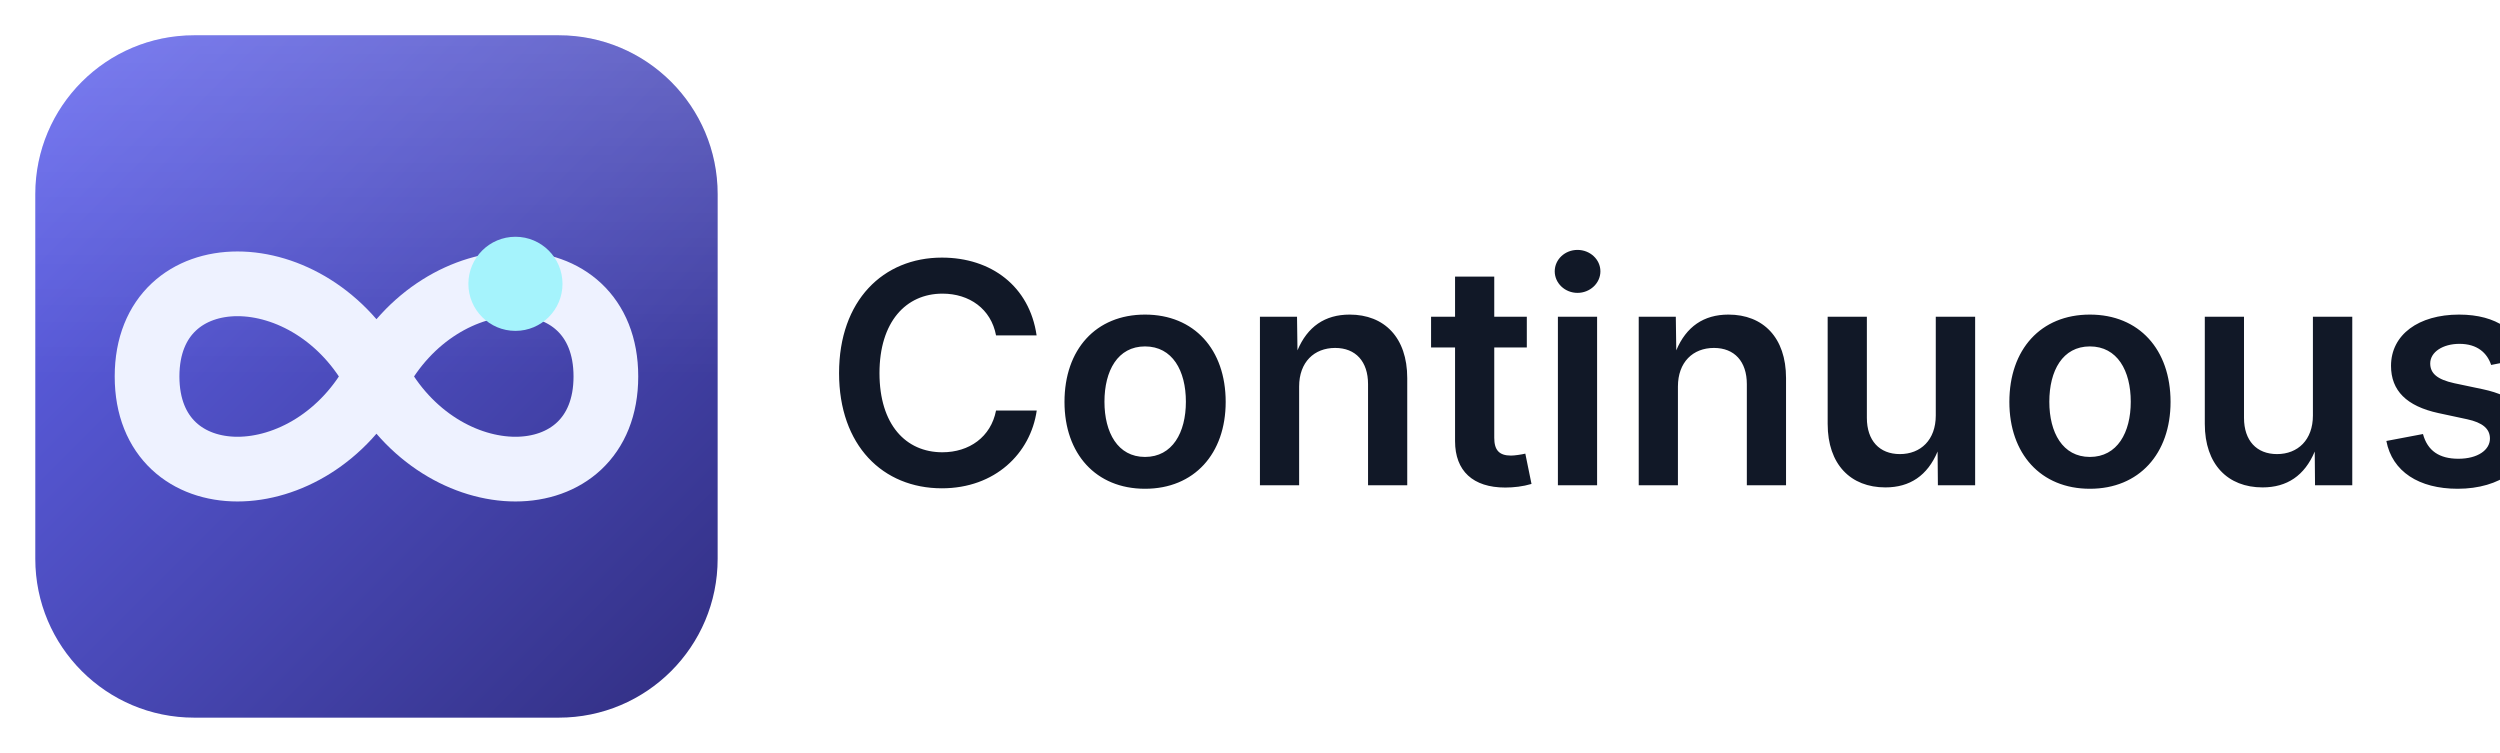
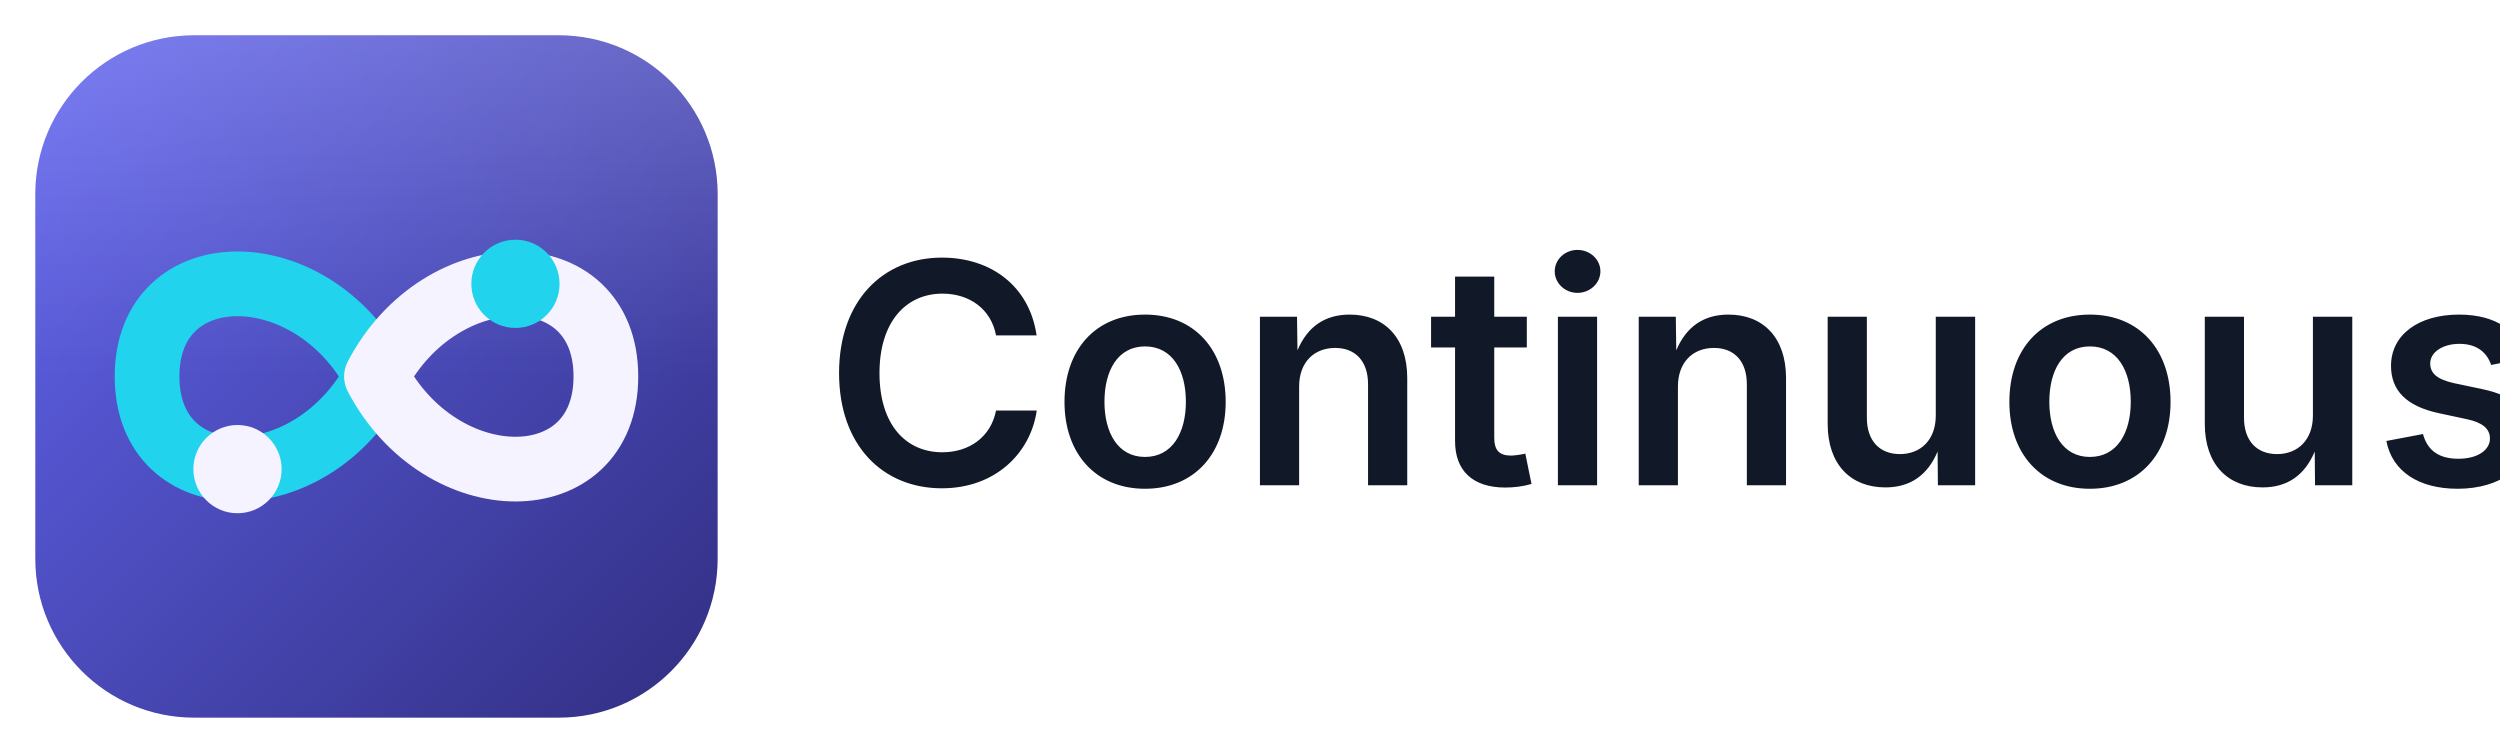
<svg xmlns="http://www.w3.org/2000/svg" viewBox="0 0 1700 512" width="1700" height="512" role="img" aria-label="Continuous">
  <defs>
    <linearGradient id="bg" x1="0" y1="0" x2="1" y2="1">
      <stop offset="0" stop-color="#6366F1" />
      <stop offset="1" stop-color="#312E81" />
    </linearGradient>
    <linearGradient id="shine" x1="0" y1="0" x2="0" y2="1">
      <stop offset="0" stop-color="#FFFFFF" stop-opacity="0.16" />
      <stop offset="0.5" stop-color="#FFFFFF" stop-opacity="0" />
    </linearGradient>
  </defs>
  <rect x="24" y="24" width="464" height="464" rx="108" fill="url(#bg)" />
  <rect x="24" y="24" width="464" height="464" rx="108" fill="url(#shine)" />
-   <path d="M256 256 C300 172 412 172 412 256 C412 340 300 340 256 256 C212 172 100 172 100 256 C100 340 212 340 256 256 Z" fill="none" stroke="#EEF2FF" stroke-width="44" stroke-linecap="round" stroke-linejoin="round" />
-   <circle cx="350.5" cy="193" r="32" fill="#A5F3FC" />
+   <g fill="none" stroke-width="44" stroke-linecap="round" stroke-linejoin="round">
+     <path d="M256 256 C212 172 100 172 100 256 C100 340 212 340 256 256" stroke="#22D3EE" />
+     <path d="M256 256 C300 172 412 172 412 256 C412 340 300 340 256 256" stroke="#F5F3FF" />
+   </g>
+   <circle cx="161.5" cy="319" r="30" fill="#F5F3FF" />
+   <circle cx="350.5" cy="193" r="30" fill="#22D3EE" />
  <text x="560" y="330" fill="#111827" font-family="system-ui, -apple-system, 'Segoe UI', sans-serif" font-size="210" font-weight="600">Continuous</text>
</svg>
